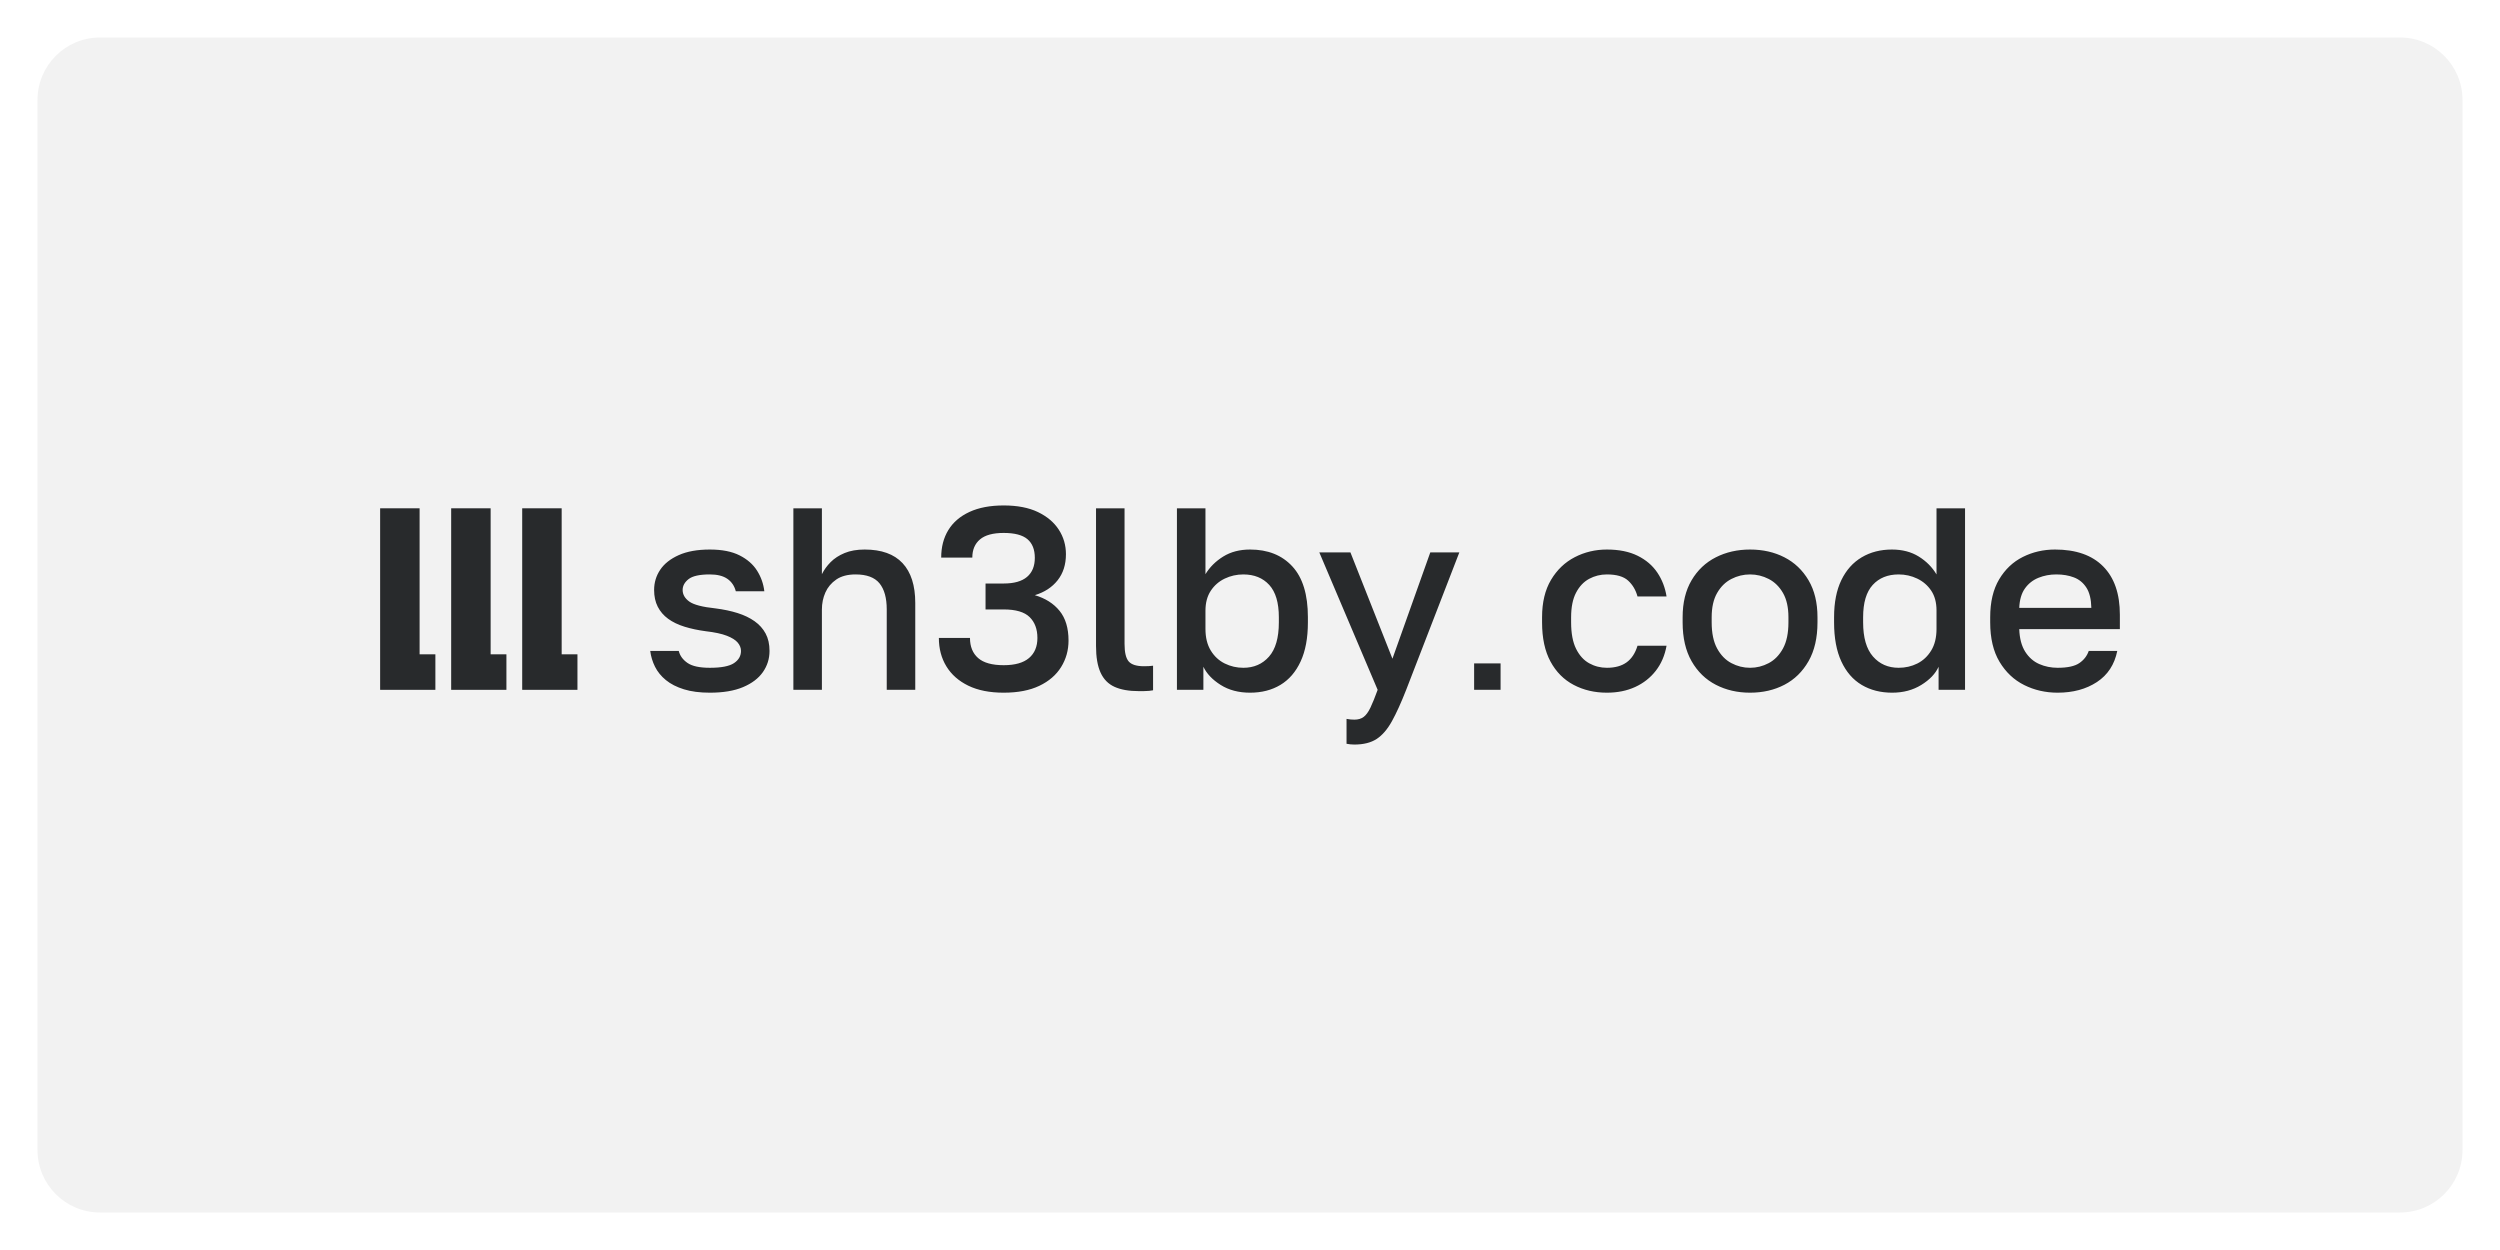
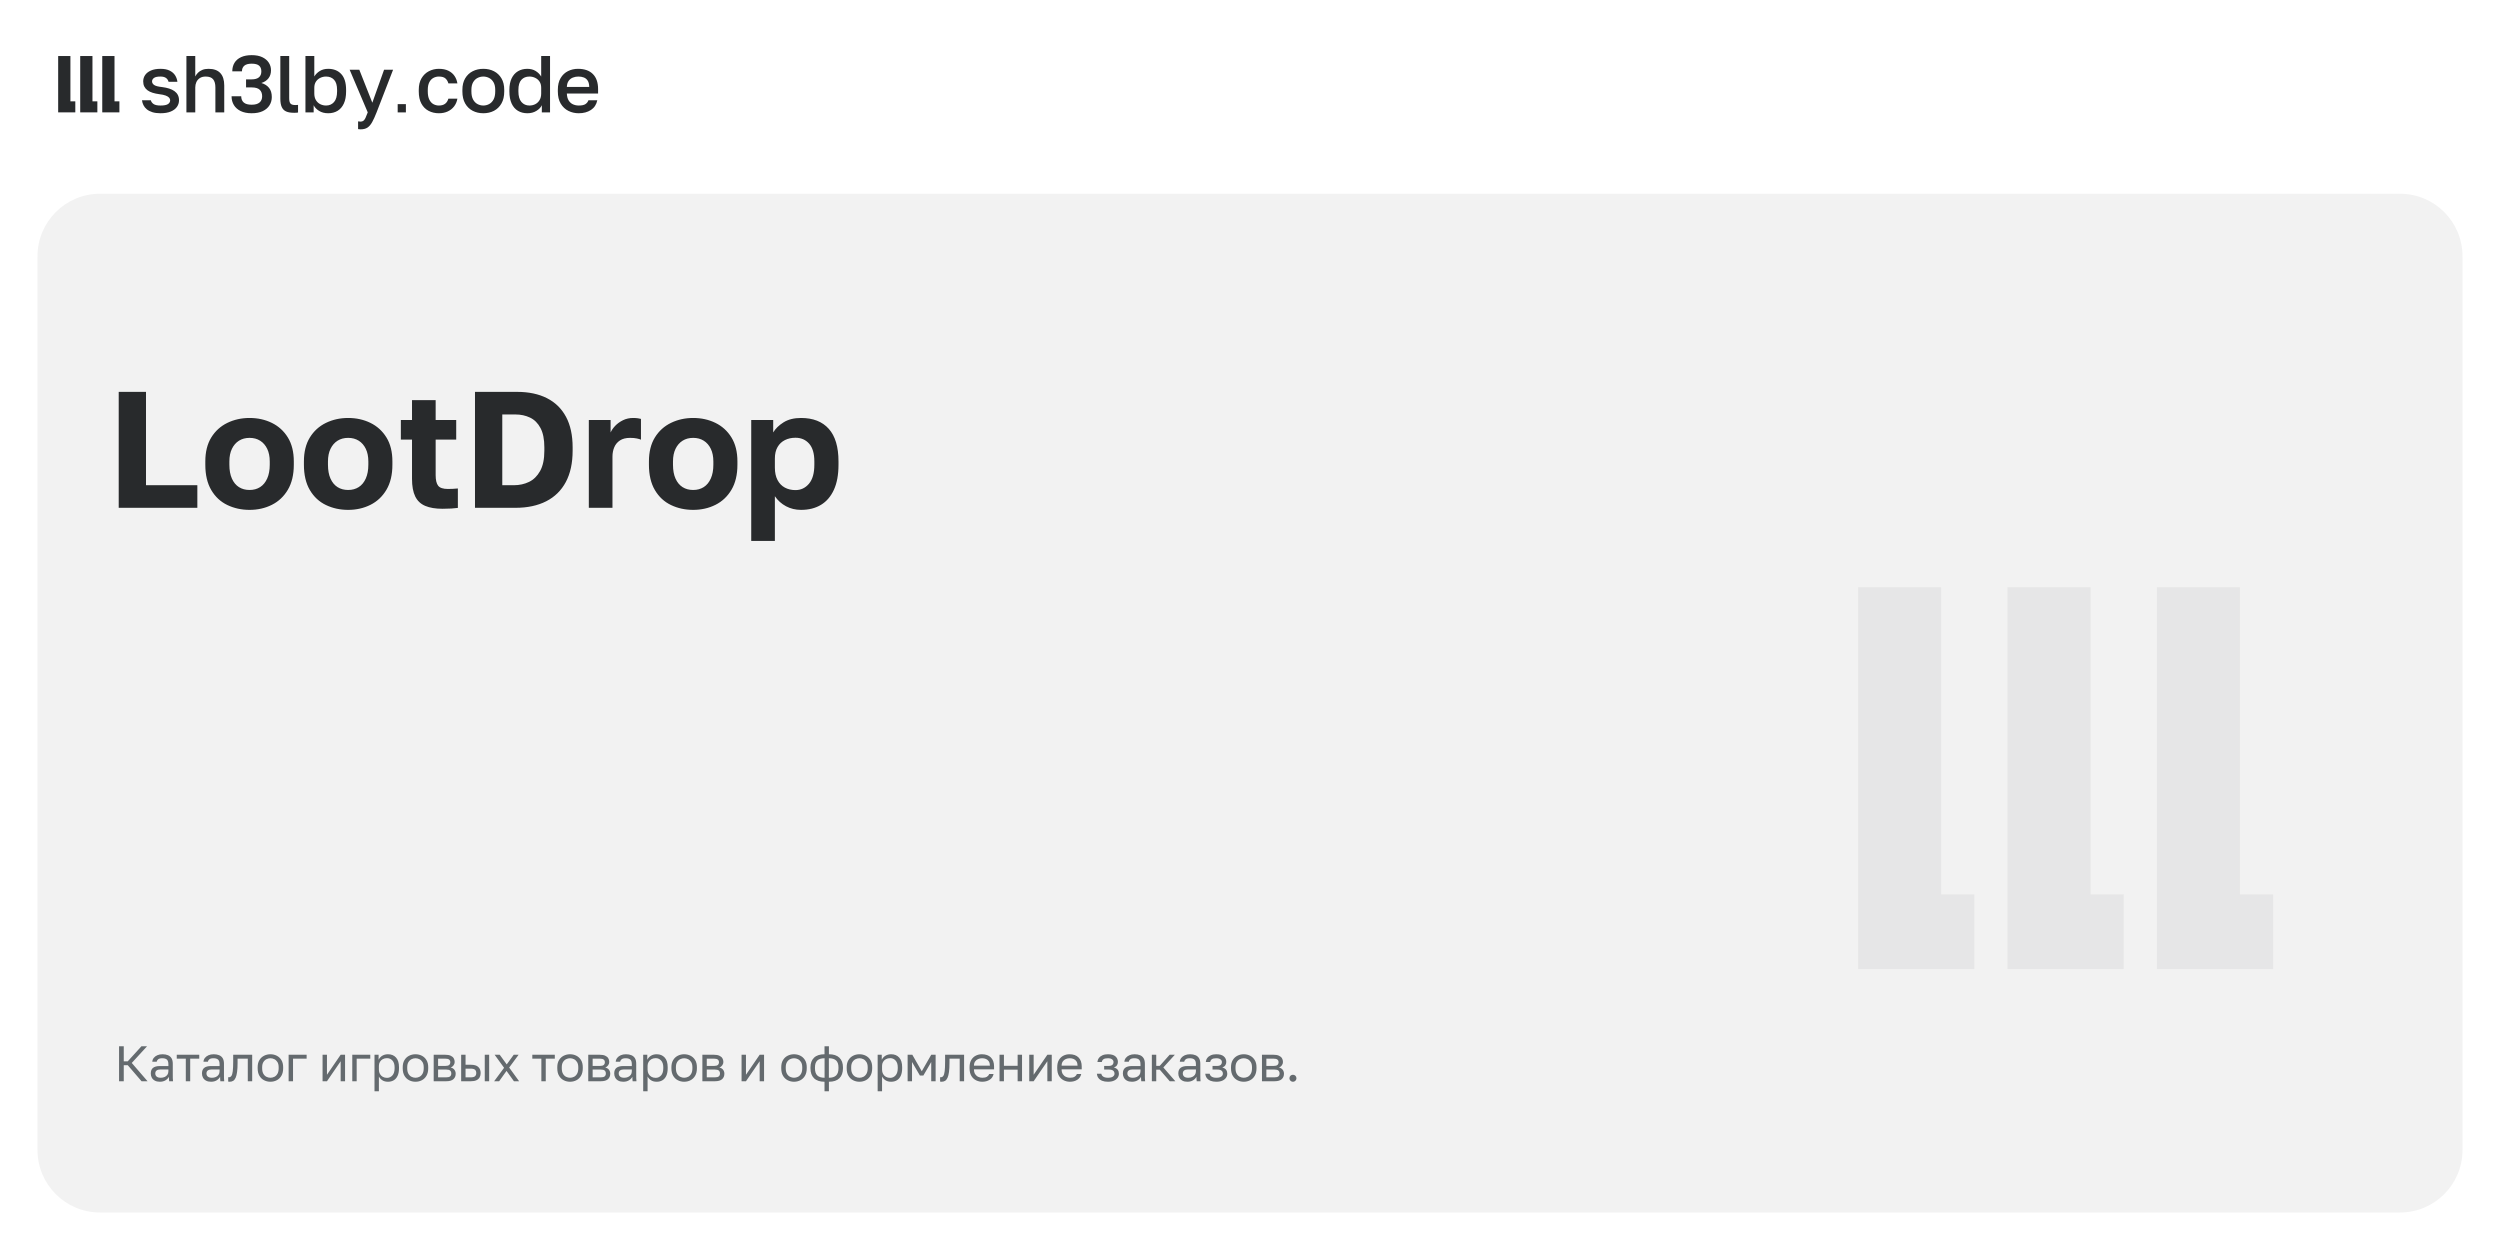
<svg xmlns="http://www.w3.org/2000/svg" width="1600" height="800" viewBox="0 0 1600 800" role="img">
  <rect x="0" y="0" width="1600" height="800" fill="#FFFFFF" />
-   <rect x="24" y="24" width="1552" height="752" fill="#F2F2F2" rx="40" />
-   <g transform="translate(220.0 293.5463) scale(0.8316692)">
+   <g transform="translate(30 26) scale(0.2581042)">
    <path fill="#282A2C" d="M28 36H68V184H84V220H28Z M100 36H140V184H156V220H100Z M172 36H212V184H228V220H172Z" transform="translate(6.741866 10.86334) scale(0.7592191)" />
    <path fill="#282A2C" d="M270 11Q212 11 170.0 -2.0Q128 -15 100.5 -37.5Q73 -60 58.5 -89.0Q44 -118 40 -150H150Q157 -122 184.0 -103.5Q211 -85 270 -85Q336 -85 363.0 -103.0Q390 -121 390 -150Q390 -167 377.5 -182.0Q365 -197 335.5 -208.5Q306 -220 254 -226Q209 -232 172.0 -243.5Q135 -255 109.0 -274.0Q83 -293 69.0 -320.5Q55 -348 55 -385Q55 -428 78.5 -463.0Q102 -498 150.0 -519.5Q198 -541 270 -541Q340 -541 384.5 -518.5Q429 -496 452.0 -459.5Q475 -423 480 -380H370Q362 -411 337.5 -428.0Q313 -445 270 -445Q211 -445 188.0 -427.0Q165 -409 165 -385Q165 -359 190.5 -340.5Q216 -322 292 -314Q339 -308 377.0 -296.0Q415 -284 442.5 -264.5Q470 -245 485.0 -217.0Q500 -189 500 -150Q500 -105 474.5 -68.5Q449 -32 398.0 -10.5Q347 11 270 11Z M592 0V-700H702V-446Q714.419 -471.053 735.71 -492.526Q757 -514 789.5 -527.5Q822 -541 867 -541Q964 -541 1013.0 -488.519Q1062.0 -436.038 1062 -335V0H952V-310Q952.0 -376.6 924.0 -410.8Q896 -445 831.76 -445.0Q786 -445 757.423 -425.357Q728.845 -405.714 715.423 -375.357Q702 -345 702 -310V0Z M1403 11Q1322 11 1266.5 -16.0Q1211 -43 1182.0 -90.5Q1153 -138 1153 -200H1273Q1273 -150 1304.5 -122.5Q1336 -95 1403 -95Q1468 -95 1500.5 -122.5Q1533 -150 1533 -200Q1533 -251 1503.0 -280.5Q1473 -310 1403 -310H1333V-410H1403Q1463 -410 1493.0 -435.5Q1523 -461 1523 -509Q1523 -557 1494.5 -581.0Q1466 -605 1403 -605Q1341 -605 1311.5 -580.0Q1282 -555 1282 -510H1162Q1162 -571 1189.5 -616.0Q1217 -661 1271.0 -686.0Q1325 -711 1403 -711Q1482 -711 1535.0 -685.5Q1588 -660 1615.5 -617.5Q1643 -575 1643 -523Q1643 -463 1611.0 -422.5Q1579 -382 1523 -365Q1584 -347 1618.5 -304.5Q1653 -262 1653 -190Q1653 -134 1624.5 -88.0Q1596 -42 1540.5 -15.5Q1485 11 1403 11Z M1924 5Q1867 5 1830.5 -11.5Q1794 -28 1776.5 -66.5Q1759 -105 1759 -169V-700H1869V-177Q1869 -128 1885.0 -109.5Q1901 -91 1944 -91Q1955 -91 1963.0 -91.5Q1971 -92 1979 -93V1.779Q1974 3 1963.5 4.0Q1953 5 1942.283 5.0Q1931.565 5.0 1924 5Z M2353 11Q2287 11 2239.5 -19.0Q2192 -49 2173 -89V0H2071V-700H2181V-446Q2206 -487 2249.5 -514.0Q2293 -541 2353 -541Q2456 -541 2516.0 -476.0Q2576 -411 2576 -280V-260Q2576 -170 2548.0 -109.5Q2520 -49 2470.0 -19.0Q2420 11 2353 11ZM2327 -85Q2388 -85 2426.0 -128.0Q2464 -171 2464 -260V-280Q2464 -364 2427.0 -404.5Q2390 -445 2327 -445Q2289 -445 2255.5 -429.0Q2222 -413 2201.5 -382.0Q2181 -351 2181 -305V-235Q2181 -185 2201.5 -151.5Q2222 -118 2255.5 -101.5Q2289 -85 2327 -85Z M2755 211Q2740 211 2725 208V112Q2740 115 2755 115Q2777 115 2791.0 104.5Q2805 94 2817.0 69.0Q2829 44 2845 0L2620 -530H2740L2902 -120L3048 -530H3160L2955 0Q2926 74 2900.0 121.0Q2874 168 2841.0 189.5Q2808 211 2755 211Z M3217 0h102v-102h-102Z M3729 11Q3658 11 3601.0 -19.0Q3544 -49 3511.5 -109.0Q3479 -169 3479 -260V-280Q3479 -366 3513.5 -424.0Q3548 -482 3605.0 -511.5Q3662 -541 3729 -541Q3799 -541 3847.5 -517.0Q3896 -493 3923.5 -452.0Q3951 -411 3959 -360H3847Q3837 -397 3811.0 -421.0Q3785 -445 3729 -445Q3692 -445 3660.5 -428.0Q3629 -411 3610.0 -374.5Q3591 -338 3591 -280V-260Q3591 -197 3610.0 -158.5Q3629 -120 3660.5 -102.5Q3692 -85 3729 -85Q3776 -85 3805.0 -106.0Q3834 -127 3847 -170H3959Q3949 -114 3917.5 -73.5Q3886 -33 3838.0 -11.0Q3790 11 3729 11Z M4281 11Q4208 11 4149.0 -19.5Q4090 -50 4055.5 -110.5Q4021 -171 4021 -260V-280Q4021 -364 4055.5 -422.5Q4090 -481 4149.0 -511.0Q4208 -541 4281 -541Q4355 -541 4413.5 -511.0Q4472 -481 4506.5 -422.5Q4541 -364 4541 -280V-260Q4541 -171 4506.5 -110.5Q4472 -50 4413.5 -19.5Q4355 11 4281 11ZM4281 -85Q4319 -85 4353.0 -103.0Q4387 -121 4408.0 -159.5Q4429 -198 4429 -260V-280Q4429 -337 4408.0 -373.5Q4387 -410 4353.0 -427.5Q4319 -445 4281 -445Q4243 -445 4209.0 -427.5Q4175 -410 4154.0 -373.5Q4133 -337 4133 -280V-260Q4133 -198 4154.0 -159.5Q4175 -121 4209.0 -103.0Q4243 -85 4281 -85Z M4829 11Q4762 11 4711.5 -19.0Q4661 -49 4633.0 -109.5Q4605 -170 4605 -260V-280Q4605 -365 4633.0 -423.0Q4661 -481 4711.5 -511.0Q4762 -541 4828 -541Q4888 -541 4931.5 -514.0Q4975 -487 5000 -445V-700H5110V0H5008V-89Q4990 -49 4941.5 -19.0Q4893 11 4829 11ZM4854 -85Q4893 -85 4926.0 -101.5Q4959 -118 4979.5 -151.5Q5000 -185 5000 -235V-306Q5000 -352 4979.5 -382.5Q4959 -413 4925.5 -429.0Q4892 -445 4854 -445Q4791 -445 4754.0 -404.5Q4717 -364 4717 -280V-260Q4717 -172 4755.0 -128.5Q4793 -85 4854 -85Z M5467 11Q5397 11 5338.0 -18.5Q5279 -48 5243.0 -108.0Q5207 -168 5207 -260V-280Q5207 -368 5241.5 -426.0Q5276 -484 5333.0 -512.5Q5390 -541 5457 -541Q5578 -541 5642.5 -476.0Q5707 -411 5707 -290V-234H5319Q5321 -180 5342.0 -147.0Q5363 -114 5396.0 -99.5Q5429 -85 5467 -85Q5524 -85 5550.5 -103.0Q5577 -121 5587 -150H5697Q5681 -71 5618.5 -30.0Q5556 11 5467 11ZM5462 -445Q5425 -445 5393.0 -432.0Q5361 -419 5341.0 -391.0Q5321 -363 5319 -316H5597Q5596 -366 5578.0 -394.0Q5560 -422 5530.0 -433.5Q5500 -445 5462 -445Z" transform="translate(227.8612 177.8915) scale(0.1995662)" />
  </g>
+   <rect x="24" y="124" width="1552" height="652" fill="#F2F2F2" rx="40" />
+   <g opacity="0.06">
+     <path fill="#282A2C" d="M28 36H68V184H84V220H28Z M100 36H140V184H156V220H100Z M172 36H212V184H228V220H172Z" transform="translate(1152 328) scale(1.328125)" />
+   </g>
+   <path fill="#282A2C" d="M7.976 0.0V-74.2H25.44V-14.46H58.3V0.0Z M91.72 1.321Q83.973 1.321 77.501 -1.784Q71.028 -4.889 67.216 -11.353Q63.405 -17.817 63.405 -27.56V-29.68Q63.405 -38.84 67.216 -45.021Q71.028 -51.202 77.501 -54.352Q83.973 -57.501 91.72 -57.501Q99.538 -57.501 105.975 -54.352Q112.412 -51.202 116.224 -45.021Q120.035 -38.84 120.035 -29.68V-27.56Q120.035 -17.994 116.224 -11.556Q112.412 -5.119 105.975 -1.899Q99.538 1.321 91.72 1.321ZM91.72 -11.417Q95.62 -11.417 98.506 -13.274Q101.392 -15.132 103.016 -18.778Q104.639 -22.423 104.639 -27.56V-29.68Q104.639 -34.375 103.016 -37.745Q101.392 -41.115 98.506 -42.939Q95.62 -44.763 91.72 -44.763Q87.807 -44.763 84.927 -42.939Q82.048 -41.115 80.424 -37.745Q78.801 -34.375 78.801 -29.68V-27.56Q78.801 -22.282 80.424 -18.68Q82.048 -15.079 84.927 -13.248Q87.807 -11.417 91.72 -11.417Z M154.82 1.321Q147.073 1.321 140.601 -1.784Q134.128 -4.889 130.316 -11.353Q126.505 -17.817 126.505 -27.56V-29.68Q126.505 -38.84 130.316 -45.021Q134.128 -51.202 140.601 -54.352Q147.073 -57.501 154.82 -57.501Q162.638 -57.501 169.075 -54.352Q175.512 -51.202 179.324 -45.021Q183.135 -38.84 183.135 -29.68V-27.56Q183.135 -17.994 179.324 -11.556Q175.512 -5.119 169.075 -1.899Q162.638 1.321 154.82 1.321ZM154.82 -11.417Q158.72 -11.417 161.606 -13.274Q164.492 -15.132 166.116 -18.778Q167.739 -22.423 167.739 -27.56V-29.68Q167.739 -34.375 166.116 -37.745Q164.492 -41.115 161.606 -42.939Q158.72 -44.763 154.82 -44.763Q150.907 -44.763 148.027 -42.939Q145.148 -41.115 143.524 -37.745Q141.901 -34.375 141.901 -29.68V-27.56Q141.901 -22.282 143.524 -18.68Q145.148 -15.079 148.027 -13.248Q150.907 -11.417 154.82 -11.417Z M215.27 0.618Q208.517 0.618 204.156 -1.228Q199.794 -3.074 197.74 -7.288Q195.686 -11.501 195.686 -18.524V-43.654H188.545V-56.18H195.686V-68.9H210.818V-56.18H223.975V-43.654H210.818V-20.957Q210.818 -16.143 212.445 -14.105Q214.072 -12.066 218.675 -12.066Q221.855 -12.066 225.035 -12.384V0.061Q223.021 0.3 220.844 0.459Q218.666 0.618 215.27 0.618Z M235.996 0.0V-74.2H262.974Q274.117 -74.2 282.067 -70.161Q290.017 -66.122 294.25 -58.225Q298.484 -50.328 298.484 -38.69V-36.57Q298.484 -24.698 294.138 -16.536Q289.792 -8.374 281.577 -4.187Q273.362 0.0 261.914 0.0ZM253.46 -14.46H260.854Q266.162 -14.46 270.55 -16.569Q274.938 -18.678 277.661 -23.541Q280.384 -28.404 280.384 -36.57V-38.69Q280.384 -46.428 277.915 -51.076Q275.446 -55.725 271.226 -57.732Q267.006 -59.74 261.914 -59.74H253.46Z M308.848 0.0V-56.18H322.788V-48.221Q323.746 -50.394 325.775 -52.514Q327.805 -54.634 330.738 -56.067Q333.67 -57.501 337.195 -57.501Q339.045 -57.501 340.3 -57.289Q341.554 -57.077 342.212 -56.913V-43.601Q341.417 -43.99 339.63 -44.376Q337.844 -44.763 335.256 -44.763Q331.259 -44.763 328.768 -43.122Q326.277 -41.481 325.128 -38.756Q323.98 -36.031 323.98 -32.772V0.0Z M375.632 1.321Q367.885 1.321 361.413 -1.784Q354.94 -4.889 351.128 -11.353Q347.317 -17.817 347.317 -27.56V-29.68Q347.317 -38.84 351.128 -45.021Q354.94 -51.202 361.413 -54.352Q367.885 -57.501 375.632 -57.501Q383.45 -57.501 389.887 -54.352Q396.324 -51.202 400.136 -45.021Q403.947 -38.84 403.947 -29.68V-27.56Q403.947 -17.994 400.136 -11.556Q396.324 -5.119 389.887 -1.899Q383.45 1.321 375.632 1.321ZM375.632 -11.417Q379.532 -11.417 382.418 -13.274Q385.304 -15.132 386.928 -18.778Q388.551 -22.423 388.551 -27.56V-29.68Q388.551 -34.375 386.928 -37.745Q385.304 -41.115 382.418 -42.939Q379.532 -44.763 375.632 -44.763Q371.719 -44.763 368.839 -42.939Q365.96 -41.115 364.336 -37.745Q362.713 -34.375 362.713 -29.68V-27.56Q362.713 -22.282 364.336 -18.68Q365.96 -15.079 368.839 -13.248Q371.719 -11.417 375.632 -11.417Z M412.788 21.2V-56.18H426.851V-48.234Q428.967 -51.852 433.441 -54.676Q437.915 -57.501 444.664 -57.501Q456.218 -57.501 462.427 -50.538Q468.637 -43.575 468.637 -29.68V-27.56Q468.637 -17.985 465.707 -11.565Q462.776 -5.145 457.443 -1.912Q452.11 1.321 444.664 1.321Q439.403 1.321 435.055 -0.998Q430.707 -3.317 427.92 -7.416V21.2ZM441.086 -11.338Q446.276 -11.338 449.727 -15.401Q453.179 -19.464 453.179 -27.56V-29.68Q453.179 -37.29 449.838 -41.066Q446.496 -44.842 441.086 -44.842Q437.381 -44.842 434.382 -43.367Q431.383 -41.892 429.651 -38.917Q427.92 -35.943 427.92 -31.575V-25.665Q427.92 -21.028 429.607 -17.79Q431.294 -14.553 434.287 -12.945Q437.279 -11.338 441.086 -11.338Z" transform="translate(68 325)" />
+   <path fill="#646A6E" d="M3.2 0.0V-22.4H6.208V-12.768H8.768L17.536 -22.4H21.12L11.328 -11.712L21.44 0.0H17.6L8.768 -10.272H6.208V0.0Z M29.292 0.32Q27.436 0.32 26.14 -0.368Q24.844 -1.056 24.172 -2.256Q23.5 -3.456 23.5 -4.96Q23.5 -7.488 24.988 -8.608Q26.476 -9.728 29.26 -9.728H34.764V-10.88Q34.764 -13.056 33.788 -13.888Q32.812 -14.72 30.86 -14.72Q29.036 -14.72 28.204 -14.032Q27.372 -13.344 27.276 -12.48H24.46Q24.556 -13.856 25.388 -14.928Q26.22 -16.0 27.66 -16.64Q29.1 -17.28 31.02 -17.28Q33.036 -17.28 34.508 -16.656Q35.98 -16.032 36.78 -14.704Q37.58 -13.376 37.58 -11.2V-4.32Q37.58 -2.976 37.596 -1.968Q37.612 -0.96 37.74 0.0H35.276Q35.18 -0.736 35.148 -1.392Q35.116 -2.048 35.116 -2.88Q34.444 -1.536 32.94 -0.608Q31.436 0.32 29.292 0.32ZM29.9 -2.24Q31.244 -2.24 32.348 -2.72Q33.452 -3.2 34.108 -4.128Q34.764 -5.056 34.764 -6.4V-7.552H29.74Q28.172 -7.552 27.276 -6.928Q26.38 -6.304 26.38 -4.96Q26.38 -3.776 27.228 -3.008Q28.076 -2.24 29.9 -2.24Z M45.912 0.0V-14.464H40.12V-16.96H54.52V-14.464H48.728V0.0Z M62.052 0.32Q60.196 0.32 58.9 -0.368Q57.604 -1.056 56.932 -2.256Q56.26 -3.456 56.26 -4.96Q56.26 -7.488 57.748 -8.608Q59.236 -9.728 62.02 -9.728H67.524V-10.88Q67.524 -13.056 66.548 -13.888Q65.572 -14.72 63.62 -14.72Q61.796 -14.72 60.964 -14.032Q60.132 -13.344 60.036 -12.48H57.22Q57.316 -13.856 58.148 -14.928Q58.98 -16.0 60.42 -16.64Q61.86 -17.28 63.78 -17.28Q65.796 -17.28 67.268 -16.656Q68.74 -16.032 69.54 -14.704Q70.34 -13.376 70.34 -11.2V-4.32Q70.34 -2.976 70.356 -1.968Q70.372 -0.96 70.5 0.0H68.036Q67.94 -0.736 67.908 -1.392Q67.876 -2.048 67.876 -2.88Q67.204 -1.536 65.7 -0.608Q64.196 0.32 62.052 0.32ZM62.66 -2.24Q64.004 -2.24 65.108 -2.72Q66.212 -3.2 66.868 -4.128Q67.524 -5.056 67.524 -6.4V-7.552H62.5Q60.932 -7.552 60.036 -6.928Q59.14 -6.304 59.14 -4.96Q59.14 -3.776 59.988 -3.008Q60.836 -2.24 62.66 -2.24Z M74 0.32Q73.776 0.32 73.536 0.288Q73.296 0.256 73.04 0.224V-2.592Q73.136 -2.56 73.52 -2.56Q74.48 -2.56 75.088 -3.408Q75.696 -4.256 75.968 -6.416Q76.24 -8.576 76.24 -12.48V-16.96H88.4V0.0H85.584V-14.464H79.056V-11.84Q79.056 -8.288 78.736 -5.936Q78.416 -3.584 77.792 -2.208Q77.168 -0.832 76.208 -0.256Q75.248 0.32 74 0.32Z M100.06 0.32Q97.916 0.32 96.044 -0.624Q94.172 -1.568 93.036 -3.488Q91.9 -5.408 91.9 -8.32V-8.96Q91.9 -11.712 93.036 -13.568Q94.172 -15.424 96.044 -16.352Q97.916 -17.28 100.06 -17.28Q102.236 -17.28 104.092 -16.352Q105.948 -15.424 107.084 -13.568Q108.22 -11.712 108.22 -8.96V-8.32Q108.22 -5.408 107.084 -3.488Q105.948 -1.568 104.092 -0.624Q102.236 0.32 100.06 0.32ZM100.06 -2.24Q101.372 -2.24 102.572 -2.832Q103.772 -3.424 104.556 -4.768Q105.34 -6.112 105.34 -8.32V-8.96Q105.34 -11.008 104.556 -12.272Q103.772 -13.536 102.572 -14.128Q101.372 -14.72 100.06 -14.72Q98.78 -14.72 97.564 -14.128Q96.348 -13.536 95.564 -12.272Q94.78 -11.008 94.78 -8.96V-8.32Q94.78 -6.112 95.564 -4.768Q96.348 -3.424 97.564 -2.832Q98.78 -2.24 100.06 -2.24Z M111.72 0.0V-16.96H123.24V-14.464H114.536V0.0Z  M133.44 0.0V-16.96H136.256V-4.16L145.024 -16.96H147.84V0.0H145.024V-12.8L136.256 0.0Z M152.46 0.0V-16.96H163.98V-14.464H155.276V0.0Z M166.68 6.4V-16.96H169.304V-13.76Q170.168 -15.456 171.72 -16.368Q173.272 -17.28 175.32 -17.28Q178.52 -17.28 180.44 -15.184Q182.36 -13.088 182.36 -8.96V-8.32Q182.36 -5.44 181.48 -3.52Q180.6 -1.6 179.016 -0.64Q177.432 0.32 175.32 0.32Q173.144 0.32 171.688 -0.64Q170.232 -1.6 169.496 -3.04V6.4ZM174.68 -2.176Q176.76 -2.176 178.152 -3.744Q179.544 -5.312 179.544 -8.32V-8.96Q179.544 -11.744 178.152 -13.264Q176.76 -14.784 174.68 -14.784Q173.144 -14.784 171.976 -14.144Q170.808 -13.504 170.152 -12.4Q169.496 -11.296 169.496 -9.92V-7.36Q169.496 -5.824 170.152 -4.656Q170.808 -3.488 171.976 -2.832Q173.144 -2.176 174.68 -2.176Z M192.9 0.32Q190.756 0.32 188.884 -0.624Q187.012 -1.568 185.876 -3.488Q184.74 -5.408 184.74 -8.32V-8.96Q184.74 -11.712 185.876 -13.568Q187.012 -15.424 188.884 -16.352Q190.756 -17.28 192.9 -17.28Q195.076 -17.28 196.932 -16.352Q198.788 -15.424 199.924 -13.568Q201.06 -11.712 201.06 -8.96V-8.32Q201.06 -5.408 199.924 -3.488Q198.788 -1.568 196.932 -0.624Q195.076 0.32 192.9 0.32ZM192.9 -2.24Q194.212 -2.24 195.412 -2.832Q196.612 -3.424 197.396 -4.768Q198.18 -6.112 198.18 -8.32V-8.96Q198.18 -11.008 197.396 -12.272Q196.612 -13.536 195.412 -14.128Q194.212 -14.72 192.9 -14.72Q191.62 -14.72 190.404 -14.128Q189.188 -13.536 188.404 -12.272Q187.62 -11.008 187.62 -8.96V-8.32Q187.62 -6.112 188.404 -4.768Q189.188 -3.424 190.404 -2.832Q191.62 -2.24 192.9 -2.24Z M204.56 0.0V-16.96H211.92Q214.032 -16.96 215.376 -16.368Q216.72 -15.776 217.36 -14.736Q218.0 -13.696 218.0 -12.32Q218.0 -11.2 217.28 -10.192Q216.56 -9.184 215.44 -8.8Q217.008 -8.416 217.824 -7.344Q218.64 -6.272 218.64 -4.832Q218.64 -2.624 217.168 -1.312Q215.696 0.0 212.56 0.0ZM207.376 -2.496H212.56Q214.352 -2.496 215.088 -3.136Q215.824 -3.776 215.824 -4.96Q215.824 -6.176 215.088 -6.832Q214.352 -7.488 212.56 -7.488H207.376ZM207.376 -9.792H211.92Q213.744 -9.792 214.464 -10.432Q215.184 -11.072 215.184 -12.192Q215.184 -13.248 214.464 -13.856Q213.744 -14.464 211.92 -14.464H207.376Z M222.14 0.0V-16.96H224.956V-10.56H228.38Q231.58 -10.56 233.1 -9.152Q234.62 -7.744 234.62 -5.248Q234.62 -3.648 233.948 -2.464Q233.276 -1.28 231.9 -0.64Q230.524 0.0 228.38 0.0ZM224.956 -2.496H228.22Q230.204 -2.496 231.004 -3.2Q231.804 -3.904 231.804 -5.28Q231.804 -6.656 231.004 -7.36Q230.204 -8.064 228.22 -8.064H224.956ZM237.244 0.0V-16.96H240.06V0.0Z M243.24 0.0 249.608 -8.608 243.56 -16.96H246.824L251.304 -10.784L255.784 -16.96H258.92L252.872 -8.768L259.24 0.0H255.912L251.176 -6.624L246.44 0.0Z  M273.472 0.0V-14.464H267.68V-16.96H282.08V-14.464H276.288V0.0Z M291.82 0.32Q289.676 0.32 287.804 -0.624Q285.932 -1.568 284.796 -3.488Q283.66 -5.408 283.66 -8.32V-8.96Q283.66 -11.712 284.796 -13.568Q285.932 -15.424 287.804 -16.352Q289.676 -17.28 291.82 -17.28Q293.996 -17.28 295.852 -16.352Q297.708 -15.424 298.844 -13.568Q299.98 -11.712 299.98 -8.96V-8.32Q299.98 -5.408 298.844 -3.488Q297.708 -1.568 295.852 -0.624Q293.996 0.32 291.82 0.32ZM291.82 -2.24Q293.132 -2.24 294.332 -2.832Q295.532 -3.424 296.316 -4.768Q297.1 -6.112 297.1 -8.32V-8.96Q297.1 -11.008 296.316 -12.272Q295.532 -13.536 294.332 -14.128Q293.132 -14.72 291.82 -14.72Q290.54 -14.72 289.324 -14.128Q288.108 -13.536 287.324 -12.272Q286.54 -11.008 286.54 -8.96V-8.32Q286.54 -6.112 287.324 -4.768Q288.108 -3.424 289.324 -2.832Q290.54 -2.24 291.82 -2.24Z M303.48 0.0V-16.96H310.84Q312.952 -16.96 314.296 -16.368Q315.64 -15.776 316.28 -14.736Q316.92 -13.696 316.92 -12.32Q316.92 -11.2 316.2 -10.192Q315.48 -9.184 314.36 -8.8Q315.928 -8.416 316.744 -7.344Q317.56 -6.272 317.56 -4.832Q317.56 -2.624 316.088 -1.312Q314.616 0.0 311.48 0.0ZM306.296 -2.496H311.48Q313.272 -2.496 314.008 -3.136Q314.744 -3.776 314.744 -4.96Q314.744 -6.176 314.008 -6.832Q313.272 -7.488 311.48 -7.488H306.296ZM306.296 -9.792H310.84Q312.664 -9.792 313.384 -10.432Q314.104 -11.072 314.104 -12.192Q314.104 -13.248 313.384 -13.856Q312.664 -14.464 310.84 -14.464H306.296Z M325.892 0.32Q324.036 0.32 322.74 -0.368Q321.444 -1.056 320.772 -2.256Q320.1 -3.456 320.1 -4.96Q320.1 -7.488 321.588 -8.608Q323.076 -9.728 325.86 -9.728H331.364V-10.88Q331.364 -13.056 330.388 -13.888Q329.412 -14.72 327.46 -14.72Q325.636 -14.72 324.804 -14.032Q323.972 -13.344 323.876 -12.48H321.06Q321.156 -13.856 321.988 -14.928Q322.82 -16.0 324.26 -16.64Q325.7 -17.28 327.62 -17.28Q329.636 -17.28 331.108 -16.656Q332.58 -16.032 333.38 -14.704Q334.18 -13.376 334.18 -11.2V-4.32Q334.18 -2.976 334.196 -1.968Q334.212 -0.96 334.34 0.0H331.876Q331.78 -0.736 331.748 -1.392Q331.716 -2.048 331.716 -2.88Q331.044 -1.536 329.54 -0.608Q328.036 0.32 325.892 0.32ZM326.5 -2.24Q327.844 -2.24 328.948 -2.72Q330.052 -3.2 330.708 -4.128Q331.364 -5.056 331.364 -6.4V-7.552H326.34Q324.772 -7.552 323.876 -6.928Q322.98 -6.304 322.98 -4.96Q322.98 -3.776 323.828 -3.008Q324.676 -2.24 326.5 -2.24Z M338.64 6.4V-16.96H341.264V-13.76Q342.128 -15.456 343.68 -16.368Q345.232 -17.28 347.28 -17.28Q350.48 -17.28 352.4 -15.184Q354.32 -13.088 354.32 -8.96V-8.32Q354.32 -5.44 353.44 -3.52Q352.56 -1.6 350.976 -0.64Q349.392 0.32 347.28 0.32Q345.104 0.32 343.648 -0.64Q342.192 -1.6 341.456 -3.04V6.4ZM346.64 -2.176Q348.72 -2.176 350.112 -3.744Q351.504 -5.312 351.504 -8.32V-8.96Q351.504 -11.744 350.112 -13.264Q348.72 -14.784 346.64 -14.784Q345.104 -14.784 343.936 -14.144Q342.768 -13.504 342.112 -12.4Q341.456 -11.296 341.456 -9.92V-7.36Q341.456 -5.824 342.112 -4.656Q342.768 -3.488 343.936 -2.832Q345.104 -2.176 346.64 -2.176Z M364.86 0.32Q362.716 0.32 360.844 -0.624Q358.972 -1.568 357.836 -3.488Q356.7 -5.408 356.7 -8.32V-8.96Q356.7 -11.712 357.836 -13.568Q358.972 -15.424 360.844 -16.352Q362.716 -17.28 364.86 -17.28Q367.036 -17.28 368.892 -16.352Q370.748 -15.424 371.884 -13.568Q373.02 -11.712 373.02 -8.96V-8.32Q373.02 -5.408 371.884 -3.488Q370.748 -1.568 368.892 -0.624Q367.036 0.32 364.86 0.32ZM364.86 -2.24Q366.172 -2.24 367.372 -2.832Q368.572 -3.424 369.356 -4.768Q370.14 -6.112 370.14 -8.32V-8.96Q370.14 -11.008 369.356 -12.272Q368.572 -13.536 367.372 -14.128Q366.172 -14.72 364.86 -14.72Q363.58 -14.72 362.364 -14.128Q361.148 -13.536 360.364 -12.272Q359.58 -11.008 359.58 -8.96V-8.32Q359.58 -6.112 360.364 -4.768Q361.148 -3.424 362.364 -2.832Q363.58 -2.24 364.86 -2.24Z M376.52 0.0V-16.96H383.88Q385.992 -16.96 387.336 -16.368Q388.68 -15.776 389.32 -14.736Q389.96 -13.696 389.96 -12.32Q389.96 -11.2 389.24 -10.192Q388.52 -9.184 387.4 -8.8Q388.968 -8.416 389.784 -7.344Q390.6 -6.272 390.6 -4.832Q390.6 -2.624 389.128 -1.312Q387.656 0.0 384.52 0.0ZM379.336 -2.496H384.52Q386.312 -2.496 387.048 -3.136Q387.784 -3.776 387.784 -4.96Q387.784 -6.176 387.048 -6.832Q386.312 -7.488 384.52 -7.488H379.336ZM379.336 -9.792H383.88Q385.704 -9.792 386.424 -10.432Q387.144 -11.072 387.144 -12.192Q387.144 -13.248 386.424 -13.856Q385.704 -14.464 383.88 -14.464H379.336Z  M401.6 0.0V-16.96H404.416V-4.16L413.184 -16.96H416V0.0H413.184V-12.8L404.416 0.0Z  M435.16 0.32Q433.016 0.32 431.144 -0.624Q429.272 -1.568 428.136 -3.488Q427 -5.408 427 -8.32V-8.96Q427 -11.712 428.136 -13.568Q429.272 -15.424 431.144 -16.352Q433.016 -17.28 435.16 -17.28Q437.336 -17.28 439.192 -16.352Q441.048 -15.424 442.184 -13.568Q443.32 -11.712 443.32 -8.96V-8.32Q443.32 -5.408 442.184 -3.488Q441.048 -1.568 439.192 -0.624Q437.336 0.32 435.16 0.32ZM435.16 -2.24Q436.472 -2.24 437.672 -2.832Q438.872 -3.424 439.656 -4.768Q440.44 -6.112 440.44 -8.32V-8.96Q440.44 -11.008 439.656 -12.272Q438.872 -13.536 437.672 -14.128Q436.472 -14.72 435.16 -14.72Q433.88 -14.72 432.664 -14.128Q431.448 -13.536 430.664 -12.272Q429.88 -11.008 429.88 -8.96V-8.32Q429.88 -6.112 430.664 -4.768Q431.448 -3.424 432.664 -2.832Q433.88 -2.24 435.16 -2.24Z M454.692 6.4V0.32Q450.276 0.32 447.988 -1.92Q445.7 -4.16 445.7 -8.288V-8.928Q445.7 -12.864 447.988 -15.072Q450.276 -17.28 454.692 -17.28V-22.4H457.508V-17.28Q461.924 -17.28 464.212 -15.072Q466.5 -12.864 466.5 -8.928V-8.288Q466.5 -4.16 464.212 -1.92Q461.924 0.32 457.508 0.32V6.4ZM463.62 -8.288V-8.928Q463.62 -11.84 462.132 -13.28Q460.644 -14.72 457.476 -14.72V-2.24Q460.644 -2.24 462.132 -3.712Q463.62 -5.184 463.62 -8.288ZM448.58 -8.928V-8.288Q448.58 -5.184 450.068 -3.712Q451.556 -2.24 454.724 -2.24V-14.72Q451.556 -14.72 450.068 -13.28Q448.58 -11.84 448.58 -8.928Z M477.04 0.32Q474.896 0.32 473.024 -0.624Q471.152 -1.568 470.016 -3.488Q468.88 -5.408 468.88 -8.32V-8.96Q468.88 -11.712 470.016 -13.568Q471.152 -15.424 473.024 -16.352Q474.896 -17.28 477.04 -17.28Q479.216 -17.28 481.072 -16.352Q482.928 -15.424 484.064 -13.568Q485.2 -11.712 485.2 -8.96V-8.32Q485.2 -5.408 484.064 -3.488Q482.928 -1.568 481.072 -0.624Q479.216 0.32 477.04 0.32ZM477.04 -2.24Q478.352 -2.24 479.552 -2.832Q480.752 -3.424 481.536 -4.768Q482.32 -6.112 482.32 -8.32V-8.96Q482.32 -11.008 481.536 -12.272Q480.752 -13.536 479.552 -14.128Q478.352 -14.72 477.04 -14.72Q475.76 -14.72 474.544 -14.128Q473.328 -13.536 472.544 -12.272Q471.76 -11.008 471.76 -8.96V-8.32Q471.76 -6.112 472.544 -4.768Q473.328 -3.424 474.544 -2.832Q475.76 -2.24 477.04 -2.24Z M488.7 6.4V-16.96H491.324V-13.76Q492.188 -15.456 493.74 -16.368Q495.292 -17.28 497.34 -17.28Q500.54 -17.28 502.46 -15.184Q504.38 -13.088 504.38 -8.96V-8.32Q504.38 -5.44 503.5 -3.52Q502.62 -1.6 501.036 -0.64Q499.452 0.32 497.34 0.32Q495.164 0.32 493.708 -0.64Q492.252 -1.6 491.516 -3.04V6.4ZM496.7 -2.176Q498.78 -2.176 500.172 -3.744Q501.564 -5.312 501.564 -8.32V-8.96Q501.564 -11.744 500.172 -13.264Q498.78 -14.784 496.7 -14.784Q495.164 -14.784 493.996 -14.144Q492.828 -13.504 492.172 -12.4Q491.516 -11.296 491.516 -9.92V-7.36Q491.516 -5.824 492.172 -4.656Q492.828 -3.488 493.996 -2.832Q495.164 -2.176 496.7 -2.176Z M507.88 0.0V-16.96H510.888L516.936 -6.4L522.984 -16.96H525.8V0.0H522.984V-12.32L517.96 -3.68H515.72L510.696 -12.32V0.0Z M529.62 0.32Q529.396 0.32 529.156 0.288Q528.916 0.256 528.66 0.224V-2.592Q528.756 -2.56 529.14 -2.56Q530.1 -2.56 530.708 -3.408Q531.316 -4.256 531.588 -6.416Q531.86 -8.576 531.86 -12.48V-16.96H544.02V0.0H541.204V-14.464H534.676V-11.84Q534.676 -8.288 534.356 -5.936Q534.036 -3.584 533.412 -2.208Q532.788 -0.832 531.828 -0.256Q530.868 0.32 529.62 0.32Z M555.68 0.32Q553.536 0.32 551.664 -0.608Q549.792 -1.536 548.656 -3.456Q547.52 -5.376 547.52 -8.32V-8.96Q547.52 -11.776 548.608 -13.616Q549.696 -15.456 551.488 -16.368Q553.28 -17.28 555.36 -17.28Q559.104 -17.28 561.152 -15.232Q563.2 -13.184 563.2 -9.44V-7.648H550.336Q550.336 -5.664 551.152 -4.48Q551.968 -3.296 553.2 -2.768Q554.432 -2.24 555.68 -2.24Q557.6 -2.24 558.64 -2.88Q559.68 -3.52 560.128 -4.64H562.88Q562.368 -2.208 560.368 -0.944Q558.368 0.32 555.68 0.32ZM555.52 -14.72Q554.208 -14.72 553.024 -14.224Q551.84 -13.728 551.088 -12.672Q550.336 -11.616 550.336 -9.952H560.544Q560.512 -11.712 559.824 -12.752Q559.136 -13.792 558.016 -14.256Q556.896 -14.72 555.52 -14.72Z M566.7 0.0V-16.96H569.516V-9.888H578.284V-16.96H581.1V0.0H578.284V-7.392H569.516V0.0Z M585.72 0.0V-16.96H588.536V-4.16L597.304 -16.96H600.12V0.0H597.304V-12.8L588.536 0.0Z M611.78 0.32Q609.636 0.32 607.764 -0.608Q605.892 -1.536 604.756 -3.456Q603.62 -5.376 603.62 -8.32V-8.96Q603.62 -11.776 604.708 -13.616Q605.796 -15.456 607.588 -16.368Q609.38 -17.28 611.46 -17.28Q615.204 -17.28 617.252 -15.232Q619.3 -13.184 619.3 -9.44V-7.648H606.436Q606.436 -5.664 607.252 -4.48Q608.068 -3.296 609.3 -2.768Q610.532 -2.24 611.78 -2.24Q613.7 -2.24 614.74 -2.88Q615.78 -3.52 616.228 -4.64H618.98Q618.468 -2.208 616.468 -0.944Q614.468 0.32 611.78 0.32ZM611.62 -14.72Q610.308 -14.72 609.124 -14.224Q607.94 -13.728 607.188 -12.672Q606.436 -11.616 606.436 -9.952H616.644Q616.612 -11.712 615.924 -12.752Q615.236 -13.792 614.116 -14.256Q612.996 -14.72 611.62 -14.72Z  M636.06 0.32Q633.948 0.32 632.412 -0.288Q630.876 -0.896 630.012 -2.048Q629.148 -3.2 629.02 -4.8H631.836Q631.996 -3.968 632.54 -3.392Q633.084 -2.816 633.98 -2.528Q634.876 -2.24 636.06 -2.24Q638.268 -2.24 639.276 -2.992Q640.284 -3.744 640.284 -4.8Q640.284 -6.048 639.452 -6.768Q638.62 -7.488 636.572 -7.488H633.66V-9.792H636.38Q638.14 -9.792 638.892 -10.464Q639.644 -11.136 639.644 -12.352Q639.644 -13.312 638.748 -14.016Q637.852 -14.72 636.06 -14.72Q634.108 -14.72 633.228 -14.096Q632.348 -13.472 632.156 -12.32H629.34Q629.468 -13.76 630.3 -14.88Q631.132 -16.0 632.604 -16.64Q634.076 -17.28 636.06 -17.28Q639.324 -17.28 640.892 -15.904Q642.46 -14.528 642.46 -12.352Q642.46 -11.136 641.852 -10.224Q641.244 -9.312 639.9 -8.8Q641.692 -8.32 642.396 -7.264Q643.1 -6.208 643.1 -4.8Q643.1 -3.424 642.3 -2.256Q641.5 -1.088 639.948 -0.384Q638.396 0.32 636.06 0.32Z M651.432 0.32Q649.576 0.32 648.28 -0.368Q646.984 -1.056 646.312 -2.256Q645.64 -3.456 645.64 -4.96Q645.64 -7.488 647.128 -8.608Q648.616 -9.728 651.4 -9.728H656.904V-10.88Q656.904 -13.056 655.928 -13.888Q654.952 -14.72 653 -14.72Q651.176 -14.72 650.344 -14.032Q649.512 -13.344 649.416 -12.48H646.6Q646.696 -13.856 647.528 -14.928Q648.36 -16.0 649.8 -16.64Q651.24 -17.28 653.16 -17.28Q655.176 -17.28 656.648 -16.656Q658.12 -16.032 658.92 -14.704Q659.72 -13.376 659.72 -11.2V-4.32Q659.72 -2.976 659.736 -1.968Q659.752 -0.96 659.88 0.0H657.416Q657.32 -0.736 657.288 -1.392Q657.256 -2.048 657.256 -2.88Q656.584 -1.536 655.08 -0.608Q653.576 0.32 651.432 0.32ZM652.04 -2.24Q653.384 -2.24 654.488 -2.72Q655.592 -3.2 656.248 -4.128Q656.904 -5.056 656.904 -6.4V-7.552H651.88Q650.312 -7.552 649.416 -6.928Q648.52 -6.304 648.52 -4.96Q648.52 -3.776 649.368 -3.008Q650.216 -2.24 652.04 -2.24Z M664.18 0.0V-16.96H666.996V-9.856H669.236L675.572 -16.96H678.9L671.54 -8.832L679.22 0.0H675.636L669.236 -7.424H666.996V0.0Z M686.912 0.32Q685.056 0.32 683.76 -0.368Q682.464 -1.056 681.792 -2.256Q681.12 -3.456 681.12 -4.96Q681.12 -7.488 682.608 -8.608Q684.096 -9.728 686.88 -9.728H692.384V-10.88Q692.384 -13.056 691.408 -13.888Q690.432 -14.72 688.48 -14.72Q686.656 -14.72 685.824 -14.032Q684.992 -13.344 684.896 -12.48H682.08Q682.176 -13.856 683.008 -14.928Q683.84 -16.0 685.28 -16.64Q686.72 -17.28 688.64 -17.28Q690.656 -17.28 692.128 -16.656Q693.6 -16.032 694.4 -14.704Q695.2 -13.376 695.2 -11.2V-4.32Q695.2 -2.976 695.216 -1.968Q695.232 -0.96 695.36 0.0H692.896Q692.8 -0.736 692.768 -1.392Q692.736 -2.048 692.736 -2.88Q692.064 -1.536 690.56 -0.608Q689.056 0.32 686.912 0.32ZM687.52 -2.24Q688.864 -2.24 689.968 -2.72Q691.072 -3.2 691.728 -4.128Q692.384 -5.056 692.384 -6.4V-7.552H687.36Q685.792 -7.552 684.896 -6.928Q684 -6.304 684 -4.96Q684 -3.776 684.848 -3.008Q685.696 -2.24 687.52 -2.24Z M705.42 0.32Q703.308 0.32 701.772 -0.288Q700.236 -0.896 699.372 -2.048Q698.508 -3.2 698.38 -4.8H701.196Q701.356 -3.968 701.9 -3.392Q702.444 -2.816 703.34 -2.528Q704.236 -2.24 705.42 -2.24Q707.628 -2.24 708.636 -2.992Q709.644 -3.744 709.644 -4.8Q709.644 -6.048 708.812 -6.768Q707.98 -7.488 705.932 -7.488H703.02V-9.792H705.74Q707.5 -9.792 708.252 -10.464Q709.004 -11.136 709.004 -12.352Q709.004 -13.312 708.108 -14.016Q707.212 -14.72 705.42 -14.72Q703.468 -14.72 702.588 -14.096Q701.708 -13.472 701.516 -12.32H698.7Q698.828 -13.76 699.66 -14.88Q700.492 -16.0 701.964 -16.64Q703.436 -17.28 705.42 -17.28Q708.684 -17.28 710.252 -15.904Q711.82 -14.528 711.82 -12.352Q711.82 -11.136 711.212 -10.224Q710.604 -9.312 709.26 -8.8Q711.052 -8.32 711.756 -7.264Q712.46 -6.208 712.46 -4.8Q712.46 -3.424 711.66 -2.256Q710.86 -1.088 709.308 -0.384Q707.756 0.32 705.42 0.32Z M723 0.32Q720.856 0.32 718.984 -0.624Q717.112 -1.568 715.976 -3.488Q714.84 -5.408 714.84 -8.32V-8.96Q714.84 -11.712 715.976 -13.568Q717.112 -15.424 718.984 -16.352Q720.856 -17.28 723 -17.28Q725.176 -17.28 727.032 -16.352Q728.888 -15.424 730.024 -13.568Q731.16 -11.712 731.16 -8.96V-8.32Q731.16 -5.408 730.024 -3.488Q728.888 -1.568 727.032 -0.624Q725.176 0.32 723 0.32ZM723 -2.24Q724.312 -2.24 725.512 -2.832Q726.712 -3.424 727.496 -4.768Q728.28 -6.112 728.28 -8.32V-8.96Q728.28 -11.008 727.496 -12.272Q726.712 -13.536 725.512 -14.128Q724.312 -14.72 723 -14.72Q721.72 -14.72 720.504 -14.128Q719.288 -13.536 718.504 -12.272Q717.72 -11.008 717.72 -8.96V-8.32Q717.72 -6.112 718.504 -4.768Q719.288 -3.424 720.504 -2.832Q721.72 -2.24 723 -2.24Z M734.66 0.0V-16.96H742.02Q744.132 -16.96 745.476 -16.368Q746.82 -15.776 747.46 -14.736Q748.1 -13.696 748.1 -12.32Q748.1 -11.2 747.38 -10.192Q746.66 -9.184 745.54 -8.8Q747.108 -8.416 747.924 -7.344Q748.74 -6.272 748.74 -4.832Q748.74 -2.624 747.268 -1.312Q745.796 0.0 742.66 0.0ZM737.476 -2.496H742.66Q744.452 -2.496 745.188 -3.136Q745.924 -3.776 745.924 -4.96Q745.924 -6.176 745.188 -6.832Q744.452 -7.488 742.66 -7.488H737.476ZM737.476 -9.792H742.02Q743.844 -9.792 744.564 -10.432Q745.284 -11.072 745.284 -12.192Q745.284 -13.248 744.564 -13.856Q743.844 -14.464 742.02 -14.464H737.476Z M754.48 0.32Q753.872 0.32 753.36 0.016Q752.848 -0.288 752.544 -0.8Q752.24 -1.312 752.24 -1.92Q752.24 -2.88 752.896 -3.52Q753.552 -4.16 754.48 -4.16Q755.408 -4.16 756.064 -3.52Q756.72 -2.88 756.72 -1.92Q756.72 -1.312 756.416 -0.8Q756.112 -0.288 755.616 0.016Q755.12 0.32 754.48 0.32Z" transform="translate(73 692)" />
</svg>
